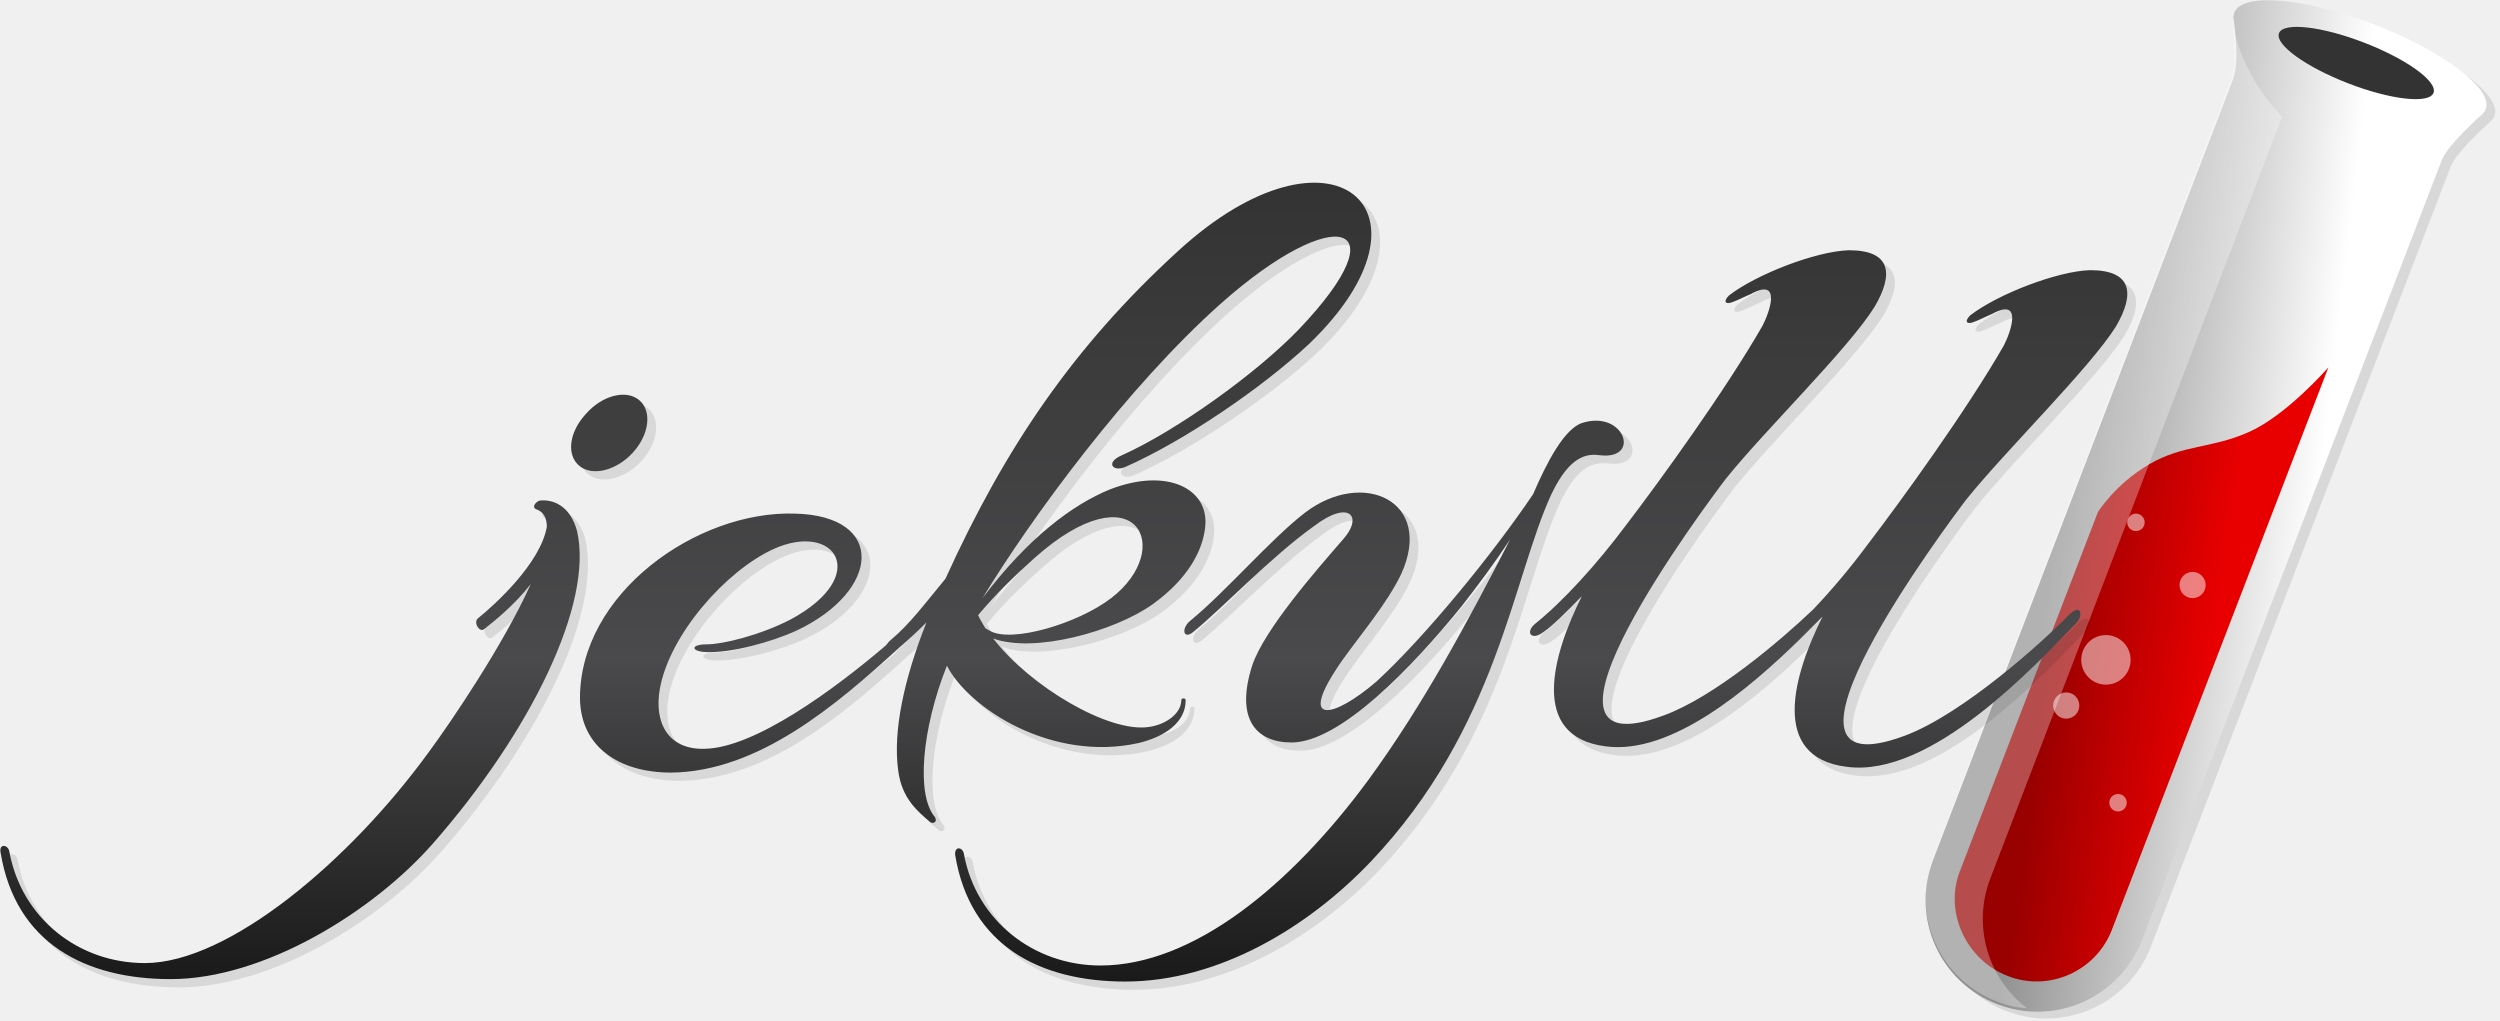
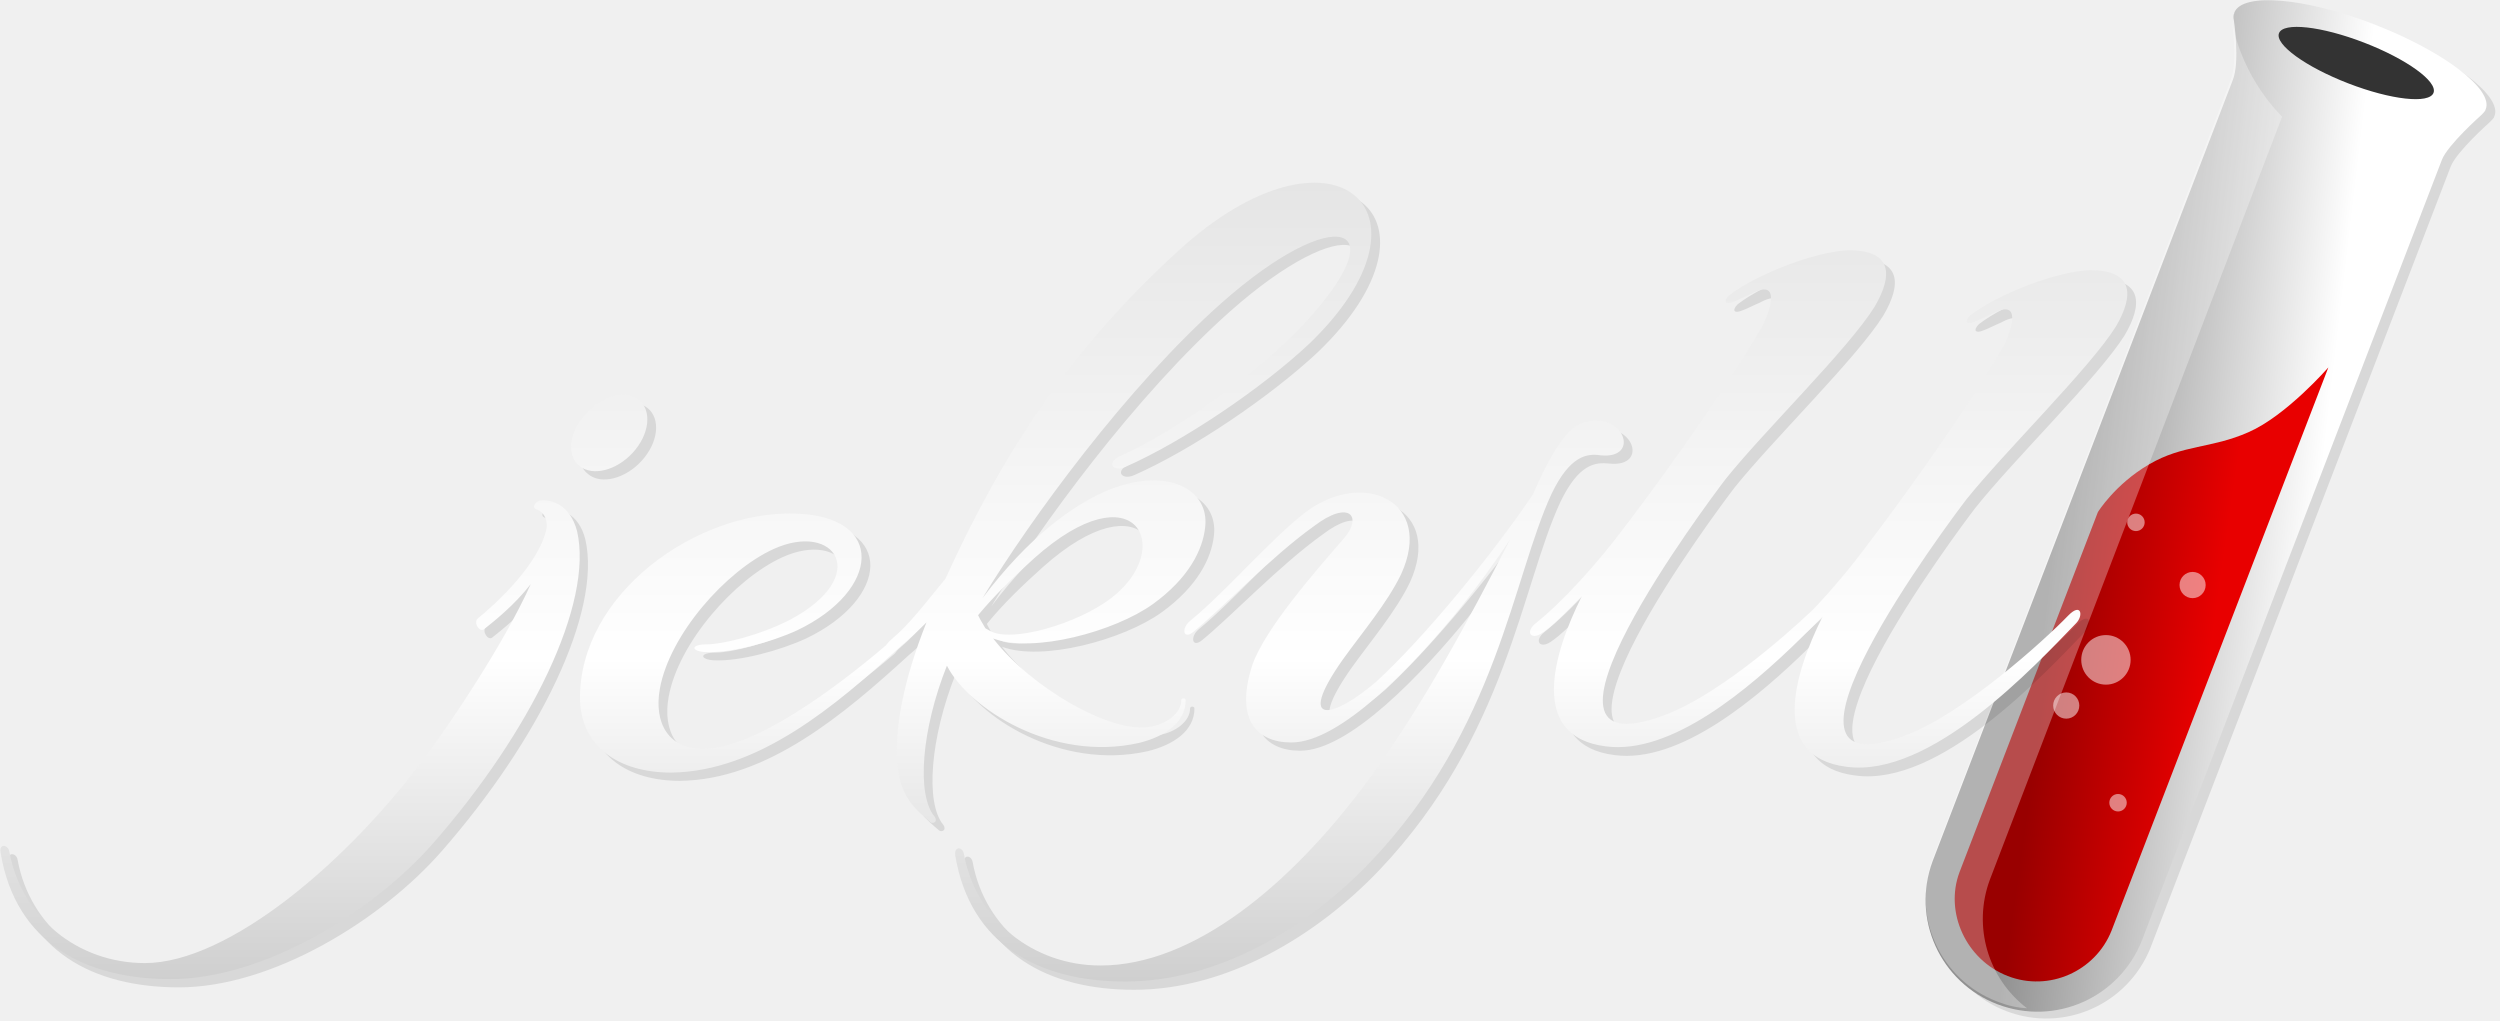
<svg xmlns="http://www.w3.org/2000/svg" width="2.45em" height="1em" viewBox="0 0 512 209">
  <defs>
    <linearGradient id="SVGvPApUYpO" x1="23.962%" x2="68.784%" y1="46.043%" y2="55.602%">
      <stop offset="0%" stop-color="#919191" />
      <stop offset="100%" stop-color="#fff" />
    </linearGradient>
    <linearGradient id="SVGBV5EDQ7e" x1="26.427%" x2="67.132%" y1="42.381%" y2="51.906%">
      <stop offset="0%" stop-color="#900" />
      <stop offset="100%" stop-color="#e80000" />
    </linearGradient>
    <linearGradient id="SVGGA4BQcMr" x1="50%" x2="50%" y1="99.822%" y2="-.044%">
-       <stop offset="0%" stop-color="#1a1a1a" />
-       <stop offset="40.26%" stop-color="#4a4a4c" />
-       <stop offset="100%" stop-color="#333" />
+       <stop offset="0%" stop-color="#cfcfcf" />
+       <stop offset="40.26%" stop-color="#ffffff" />
+       <stop offset="100%" stop-color="#e5e5e5" />
    </linearGradient>
  </defs>
  <path d="M459.303 4.292q-.15.599 0 1.197s1.297 8.484-.2 12.276l-61.48 159.988c-4.391 11.777 1.497 24.851 13.274 29.343c11.777 4.49 24.852-1.298 29.543-12.975l61.48-159.988c1.197-3.094 8.084-9.182 8.084-9.182c.3-.3.599-.599.798-.898v-.1c0-.1.1-.1.1-.2c1.597-4.091-8.683-11.876-22.855-17.365C473.874.898 461-.2 459.403 3.992c0 0-.1.1-.1.3" opacity=".1" />
  <path fill="url(#SVGvPApUYpO)" d="M63.276 2.894q-.15.6 0 1.198s1.298 8.483-.2 12.276L1.597 176.356c-4.39 11.777 1.498 24.851 13.275 29.342s24.851-1.297 29.542-12.974l61.48-159.988c1.198-3.094 8.084-9.182 8.084-9.182c.3-.3.6-.599.799-.898v-.1c0-.1.1-.1.1-.2c1.597-4.092-8.683-11.876-22.856-17.366C77.848-.499 64.973-1.597 63.376 2.595c0 .1 0 .2-.1.3" transform="translate(394.23)" />
  <path fill="url(#SVGBV5EDQ7e)" d="M82.639 75.253L38.225 190.628c-3.293 8.284-12.775 12.575-21.258 9.282c-8.484-3.294-12.975-12.975-9.88-21.259l28.344-73.756s3.493-5.689 10.48-9.78c6.986-4.093 12.675-3.195 20.36-6.588c7.784-3.393 16.368-13.274 16.368-13.274" transform="translate(394.23)" />
  <path fill="#333" d="M498.406 19.019c.885-2.309-5.483-6.916-14.222-10.29s-16.542-4.238-17.426-1.93c-.885 2.309 5.483 6.915 14.222 10.29s16.542 4.238 17.426 1.93" />
  <path fill="#fff" d="M457.093 4.08s1.289 8.46-.199 12.242l-61.078 159.537c-4.362 11.743 1.488 24.781 13.188 29.26c1.983.796 4.065 1.293 6.147 1.393a23.035 23.035 0 0 1-7.635-26.274l59.889-156.352s-8.23-7.664-10.312-19.806" opacity=".3" />
  <g fill="#fff" opacity=".5" transform="translate(420.01 104.5)">
    <ellipse cx="17.451" cy="2.488" rx="1.785" ry="1.791" />
    <ellipse cx="29.052" cy="15.327" rx="2.677" ry="2.687" />
    <ellipse cx="11.303" cy="30.653" rx="5.057" ry="5.076" />
    <ellipse cx="3.173" cy="40.009" rx="2.677" ry="2.687" />
    <ellipse cx="13.782" cy="59.913" rx="1.785" ry="1.791" />
  </g>
  <path d="M120.465 97.135c2.694 2.19 7.585.896 10.878-2.687c3.494-3.782 3.993-8.658 1.298-10.848s-7.585-.896-10.879 2.886c-3.493 3.782-4.092 8.56-1.297 10.65m-8.084 7.066c-.7 0-1.997 1.294-.899 1.792c1.497.497 2.196 1.791 2.196 3.583c-1.297 7.464-10.58 15.924-14.172 18.81c-.899.895.399 2.886 1.297 2.19c1.996-1.593 6.188-4.877 9.581-9.256c-5.589 12.44-16.567 28.563-20.759 34.236c-16.368 22.592-41.22 43.392-58.286 43.392c-13.674 0-25.25-9.256-27.746-22.79c-.2-1.494-2.196-1.792-1.797.198c3.094 18.611 17.466 25.876 34.832 25.876c19.063 0 41.42-13.734 53.795-27.866c19.961-22.791 32.836-49.066 29.443-63.895c-1.397-5.473-5.29-6.37-7.485-6.27m122.66 49.663c5.29-1.294 9.581-4.18 9.581-8.758c0-.498-.898-.498-.898 0c0 2.687-3.094 4.976-6.587 5.474c-8.184 1.293-24.353-8.261-31.938-18.114c8.184 3.085 24.852-1.393 32.736-7.066c7.286-5.275 10.18-11.047 10.68-15.725c.898-7.763-7.586-12.34-19.463-7.763c-7.585 3.086-16.667 9.754-26.148 22.294c9.98-16.422 29.642-43.293 48.904-60.411c23.454-20.8 37.028-16.82 15.969 5.275c-8.683 9.056-25.051 20.8-36.33 25.876c-3.492 1.493-1.796 3.483.7 2.388c11.976-5.274 27.945-16.123 37.626-25.18c28.544-27.368 4.69-47.97-26.848-19.008c-21.458 19.705-35.43 40.307-47.607 67.079c-4.191 5.075-7.285 9.255-11.078 12.44c-.5.398-.798.796-1.098 1.195c-10.48 8.957-26.947 21.099-37.227 21.198c-7.286.2-10.38-5.275-9.082-12.34c1.996-11.048 13.473-24.086 23.254-28.564c12.675-5.773 20.16 5.474 3.493 14.43c-6.387 3.285-13.972 5.076-17.066 5.076c-3.593 0-3.294 1.493-.2 1.593c5.09.199 13.274-1.99 18.664-4.479c17.066-8.16 18.164-23.388-.4-23.885c-20.16-.697-44.313 16.421-44.113 38.018c.2 9.753 7.984 15.028 18.663 15.028c17.865-.2 33.734-13.735 46.809-25.677c1.896-1.593 3.692-3.285 5.489-5.076c-4.591 11.545-6.887 22.293-5.789 30.255c.699 5.773 3.992 8.46 6.587 10.65c.5.397 1.597 0 .899-1.096c-3.793-4.478-2.695-17.914 2.495-30.951c4.391 8.758 21.458 19.805 39.323 15.824m-21.458-37.72c20.86-18.61 29.043-1.99 15.769 8.161c-6.887 5.275-20.56 9.256-24.851 6.668l-.899-.497c-.499-.896-1.098-1.792-1.497-2.687c3.493-4.28 7.486-8.062 11.478-11.645m115.973-21.198c8.384.895 4.89-9.256-3.593-6.668c-3.792 1.094-7.485 8.36-10.18 14.63c-8.383 12.44-22.356 29.459-32.137 38.416c-8.683 7.464-16.667 9.455-6.887-4.479c3.993-5.573 9.083-11.545 11.977-17.516c6.887-15.028-7.785-21.696-19.662-12.64c-6.886 5.275-16.168 16.123-23.454 22.095c-1.996 1.592-1.497 3.98.5 2.388c5.788-4.677 15.968-15.426 24.751-21.696c7.286-5.573 10.18-1.99 5.988 2.687c-5.788 6.668-15.969 18.313-18.563 25.677c-3.593 11.048.698 15.924 7.984 15.924c9.98 0 24.851-15.525 34.832-27.866c3.293-4.18 6.886-9.057 9.98-13.735c-8.683 16.82-17.765 33.838-29.043 49.265c-15.969 21.696-35.93 38.018-54.893 38.018c-13.673 0-25.45-9.256-27.945-22.791c-.2-1.493-1.996-1.792-1.797.199c3.094 18.61 17.466 25.876 34.832 25.876c19.063 0 37.427-11.047 50.302-24.582c25.95-27.37 29.043-58.122 37.028-75.34c3.792-7.862 7.186-8.16 9.98-7.862M435.15 68.67c3.793-6.469 3.593-11.544-5.29-11.544c-6.687.199-18.863 4.876-24.552 9.255c-1.297 1.294-.698 1.99.899 1.294c1.097-.398 2.395-1.095 3.593-1.592c6.387-3.484 3.792 3.782 2.395 6.469c-7.585 13.237-21.059 31.847-28.145 41.103a141 141 0 0 1-10.879 12.938c-6.787 6.47-20.26 17.915-30.54 21.696c-33.036 12.341 9.082-43.79 12.575-48.368c7.785-9.753 25.25-26.772 30.54-35.331c3.793-6.47 3.594-11.545-5.29-11.545c-6.686.2-18.862 4.877-24.551 9.256c-1.298 1.294-.699 1.99.898 1.294c1.098-.398 2.395-1.095 3.593-1.593c6.388-3.483 3.793 3.782 2.395 6.47c-7.585 13.236-21.058 31.847-28.145 41.103c-5.788 7.763-12.874 15.525-18.364 19.904c-2.195 1.792-.898 3.484 1.298 1.991c1.996-1.294 4.89-4.18 8.184-7.564c-5.989 11.943-10.879 28.763 4.89 30.753c13.474 1.791 29.443-11.843 39.822-21.995l3.693-3.682l.898-.896c-5.988 11.943-10.878 28.763 4.89 30.753c17.267 2.389 38.725-20.8 47.01-29.36c1.596-1.592 1.097-4.379-1.598-1.592c-4.89 5.076-21.458 20.104-33.434 24.582c-33.036 12.341 9.082-43.79 12.575-48.368c7.885-9.952 25.35-26.971 30.64-35.43" opacity=".1" />
  <path fill="url(#SVGGA4BQcMr)" d="M118.668 95.443c2.695 2.19 7.585.896 10.879-2.687c3.493-3.782 3.992-8.658 1.297-10.848c-2.694-2.19-7.585-.896-10.878 2.886c-3.493 3.782-3.993 8.46-1.298 10.65m-7.984 7.067c-.699 0-1.996 1.293-.898 1.791c1.497.498 2.195 1.791 2.195 3.583c-1.297 7.464-10.58 15.924-14.172 18.81c-.898.896.4 2.886 1.297 2.19c1.997-1.593 6.188-4.877 9.582-9.256c-5.59 12.44-16.568 28.563-20.76 34.236c-16.368 22.592-41.22 43.392-58.286 43.392c-13.673 0-25.25-9.256-27.746-22.79c-.2-1.494-2.195-1.792-1.796.198c3.094 18.611 17.466 25.876 34.832 25.876c19.063 0 41.419-13.734 53.795-27.866c19.96-22.791 32.836-49.065 29.442-63.894c-1.497-5.574-5.29-6.47-7.485-6.27m122.56 49.662c5.29-1.294 9.582-4.18 9.582-8.758c0-.498-.899-.498-.899 0c0 2.687-3.093 4.976-6.587 5.474c-8.184 1.293-24.352-8.26-31.937-18.114c8.184 3.086 24.851-1.393 32.736-7.066c7.286-5.275 10.18-11.047 10.679-15.725c.898-7.763-7.585-12.34-19.462-7.763c-7.585 3.086-16.668 9.754-26.149 22.294c9.98-16.422 29.642-43.293 48.905-60.411c23.454-20.8 37.027-16.82 15.968 5.275c-8.683 9.056-25.05 20.8-36.329 25.876c-3.493 1.493-1.796 3.483.699 2.388c11.977-5.274 27.945-16.122 37.626-25.18c28.545-27.368 4.691-47.97-26.847-19.008c-21.458 19.606-35.43 40.307-47.607 67.079c-4.192 5.076-7.286 9.256-11.079 12.44c-.499.398-.798.797-1.097 1.195c-10.48 8.957-26.948 21.099-37.228 21.198c-7.285.2-10.38-5.275-9.082-12.34c1.996-11.048 13.474-24.086 23.255-28.564c12.675-5.772 20.16 5.474 3.493 14.43c-6.388 3.285-13.973 5.077-17.067 5.077c-3.593 0-3.293 1.492-.2 1.592c5.09.199 13.275-1.99 18.664-4.479c17.067-8.16 18.165-23.388-.4-23.885c-20.16-.697-44.313 16.421-44.113 38.018c.2 9.753 7.984 15.028 18.664 15.028c17.865-.2 33.734-13.734 46.808-25.677c1.896-1.593 3.693-3.285 5.49-5.076c-4.592 11.545-6.887 22.293-5.79 30.255c.7 5.773 3.993 8.46 6.588 10.65c.499.397 1.597 0 .898-1.095c-3.792-4.479-2.695-17.915 2.495-30.952c4.491 8.758 21.558 19.805 39.323 15.824m-21.458-37.82c20.86-18.61 29.044-1.99 15.77 8.162c-6.887 5.275-20.56 9.256-24.852 6.668l-.898-.498c-.5-.895-1.098-1.791-1.497-2.687c3.493-4.18 7.485-8.061 11.477-11.644M327.76 93.255c8.383.896 4.89-9.256-3.593-6.668c-3.793 1.094-7.486 8.36-10.18 14.63c-8.384 12.44-22.357 29.459-32.137 38.416c-8.684 7.464-16.668 9.455-6.887-4.479c3.992-5.573 9.082-11.544 11.977-17.516c6.886-15.028-7.785-21.696-19.662-12.64c-6.887 5.275-16.168 16.123-23.454 22.095c-1.996 1.592-1.497 3.98.499 2.388c5.789-4.677 15.969-15.426 24.751-21.696c7.286-5.573 10.18-1.99 5.989 2.687c-5.789 6.669-15.969 18.313-18.564 25.678c-3.593 11.047.699 15.923 7.984 15.923c9.98 0 24.852-15.525 34.832-27.866c3.294-4.18 6.887-9.057 9.98-13.735c-8.682 16.82-17.764 33.839-29.042 49.265c-15.97 21.696-35.93 38.018-54.893 38.018c-13.673 0-25.45-9.256-27.946-22.791c-.2-1.493-1.996-1.792-1.796.199c3.094 18.61 17.466 25.876 34.832 25.876c19.063 0 37.427-11.047 50.302-24.582c25.949-27.37 29.043-58.122 37.027-75.34c3.793-7.862 7.286-8.26 9.98-7.862M433.354 66.88c3.792-6.469 3.593-11.545-5.29-11.545c-6.687.2-18.863 4.877-24.552 9.256c-1.298 1.294-.699 1.99.898 1.294c1.098-.398 2.395-1.095 3.593-1.593c6.388-3.483 3.793 3.782 2.395 6.47c-7.585 13.236-21.058 31.847-28.145 41.103a141 141 0 0 1-10.878 12.938c-6.787 6.469-20.26 17.914-30.54 21.696c-33.036 12.341 9.082-43.79 12.575-48.369c7.785-9.753 25.25-26.771 30.54-35.33c3.793-6.47 3.593-11.545-5.29-11.545c-6.687.199-18.863 4.876-24.552 9.255c-1.297 1.294-.698 1.991.899 1.294c1.097-.398 2.395-1.094 3.593-1.592c6.387-3.483 3.792 3.782 2.395 6.469c-7.585 13.237-21.059 31.848-28.145 41.103c-5.789 7.763-12.875 15.526-18.364 19.905c-2.196 1.791-.898 3.483 1.297 1.99c1.996-1.293 4.89-4.18 8.184-7.563c-5.988 11.943-10.879 28.762 4.89 30.753c13.474 1.791 29.443-11.844 39.823-21.995l3.693-3.683l.898-.895c-5.988 11.943-10.879 28.762 4.89 30.753c17.267 2.388 38.725-20.8 47.009-29.36c1.596-1.592 1.097-4.379-1.597-1.592c-4.89 5.075-21.458 20.103-33.435 24.582c-33.035 12.341 9.082-43.79 12.575-48.369c7.985-9.952 25.35-26.97 30.64-35.43" />
</svg>
